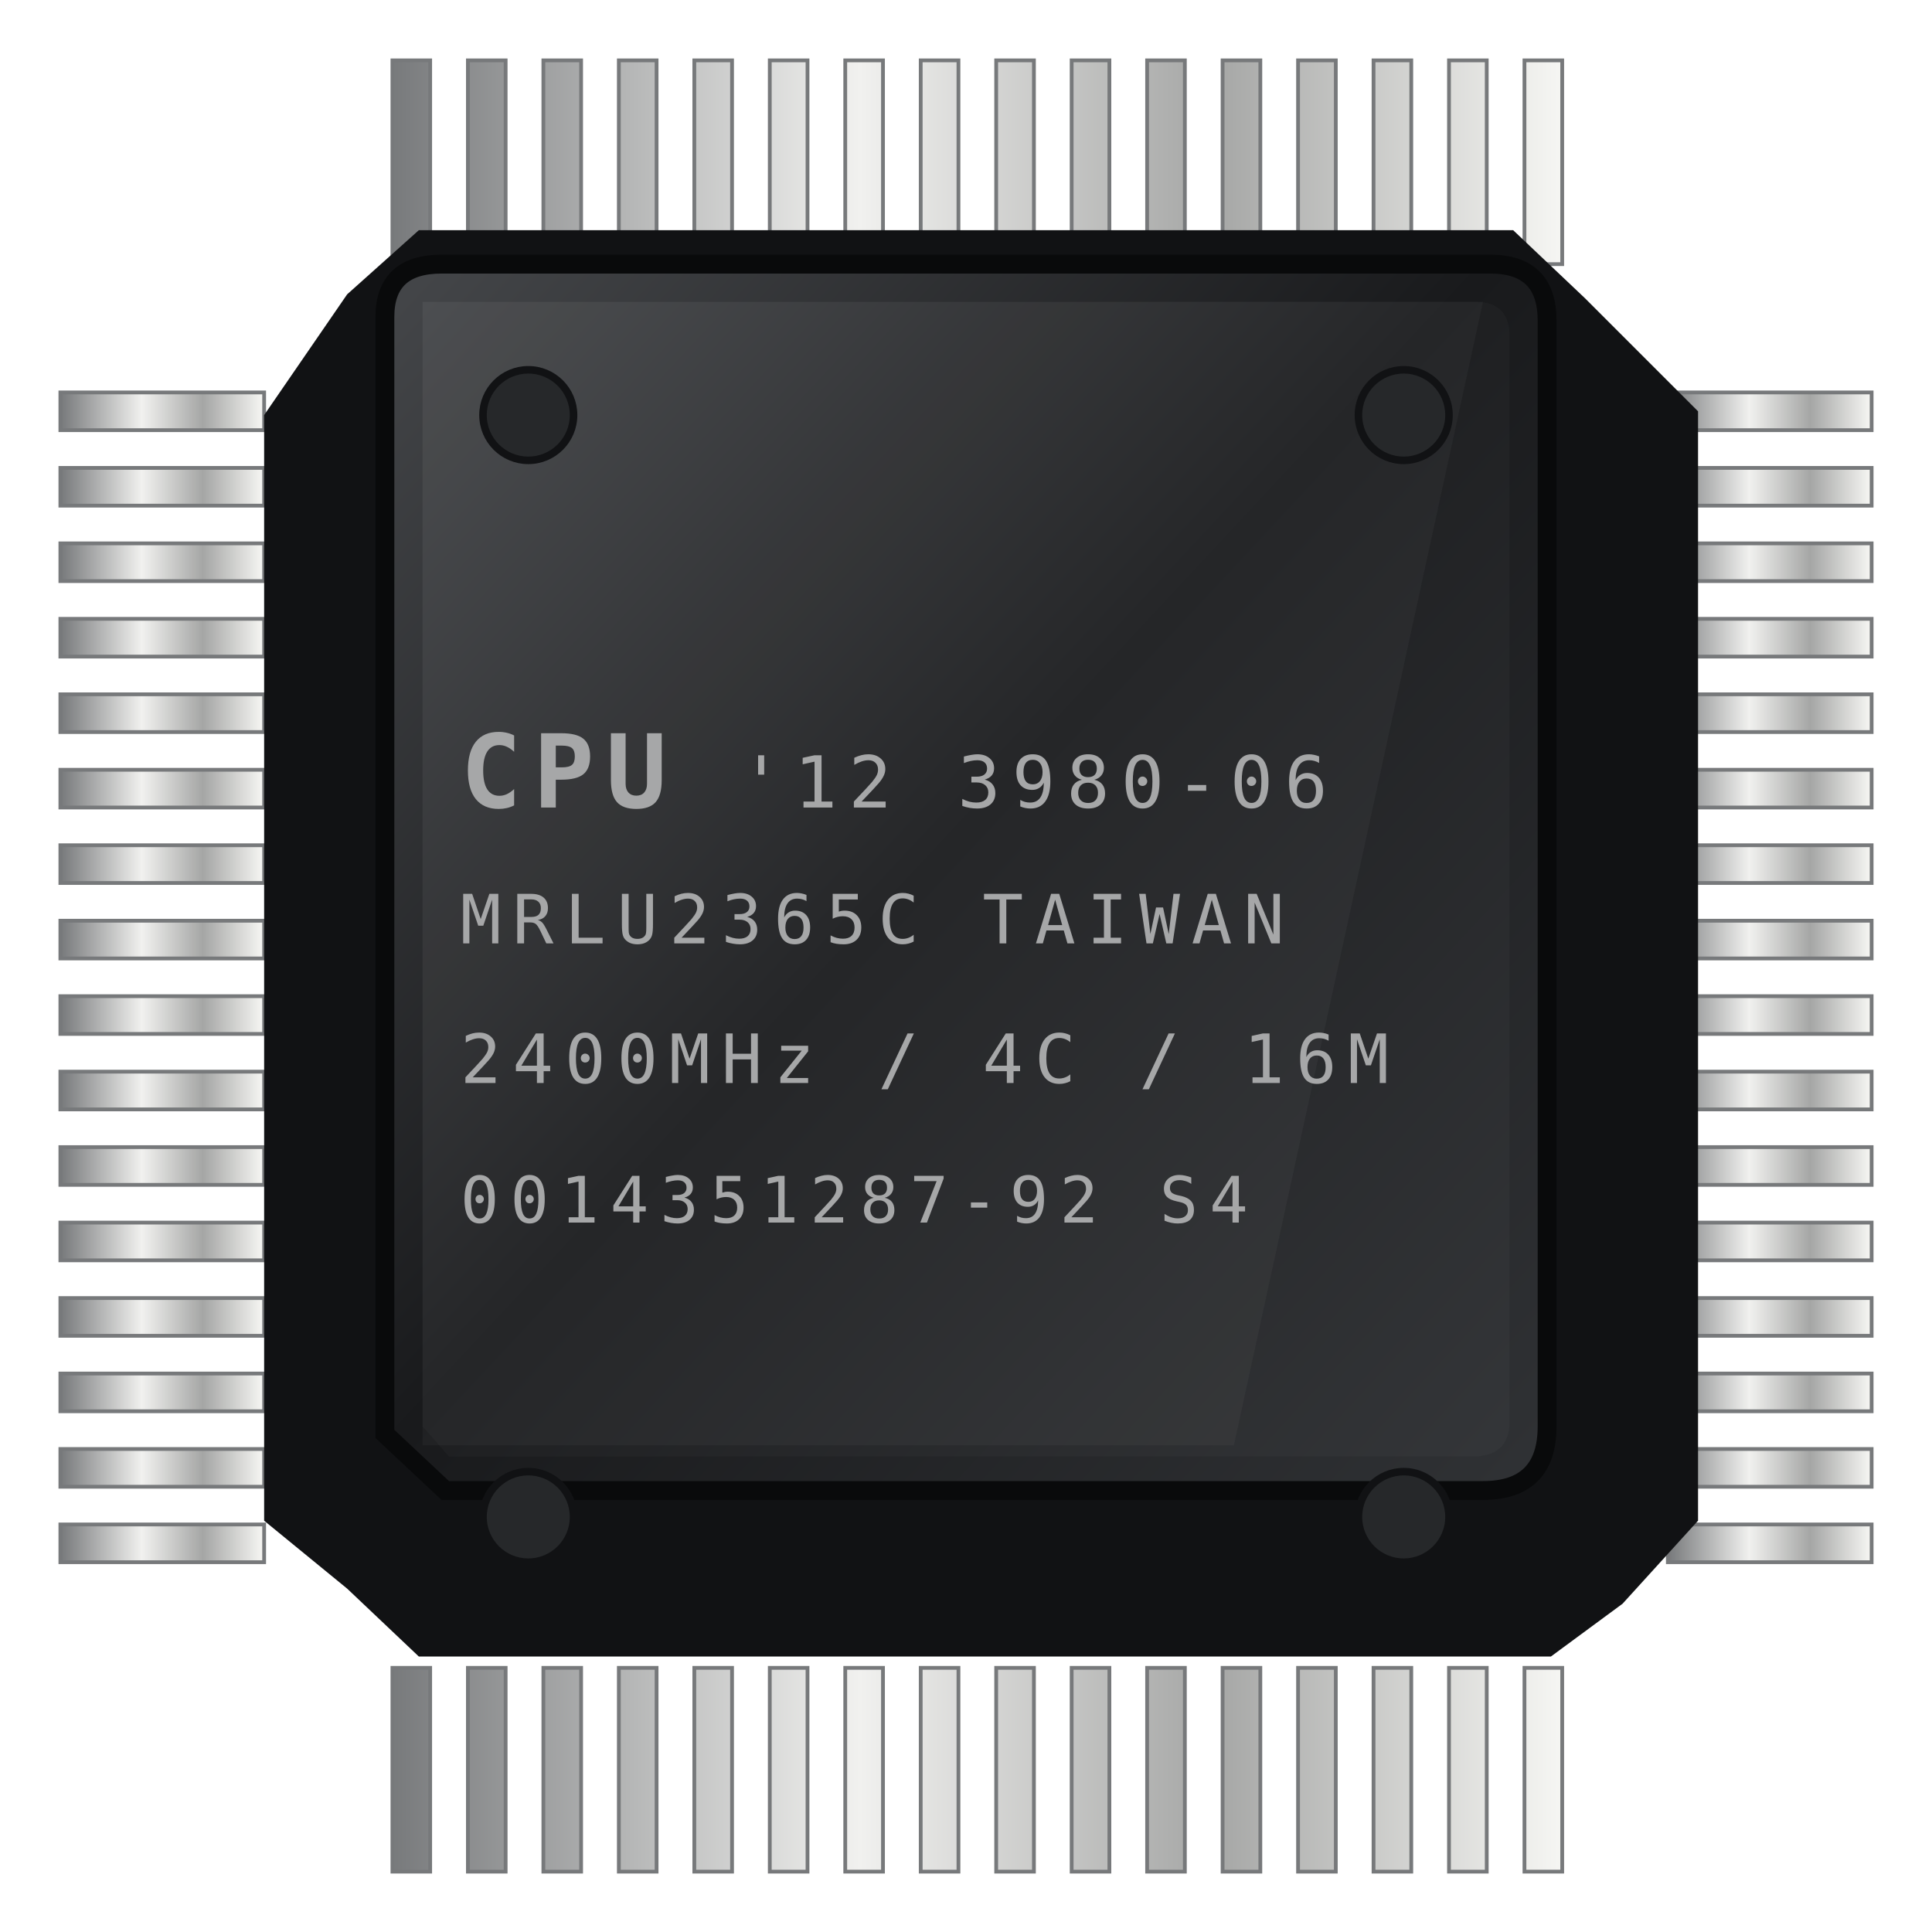
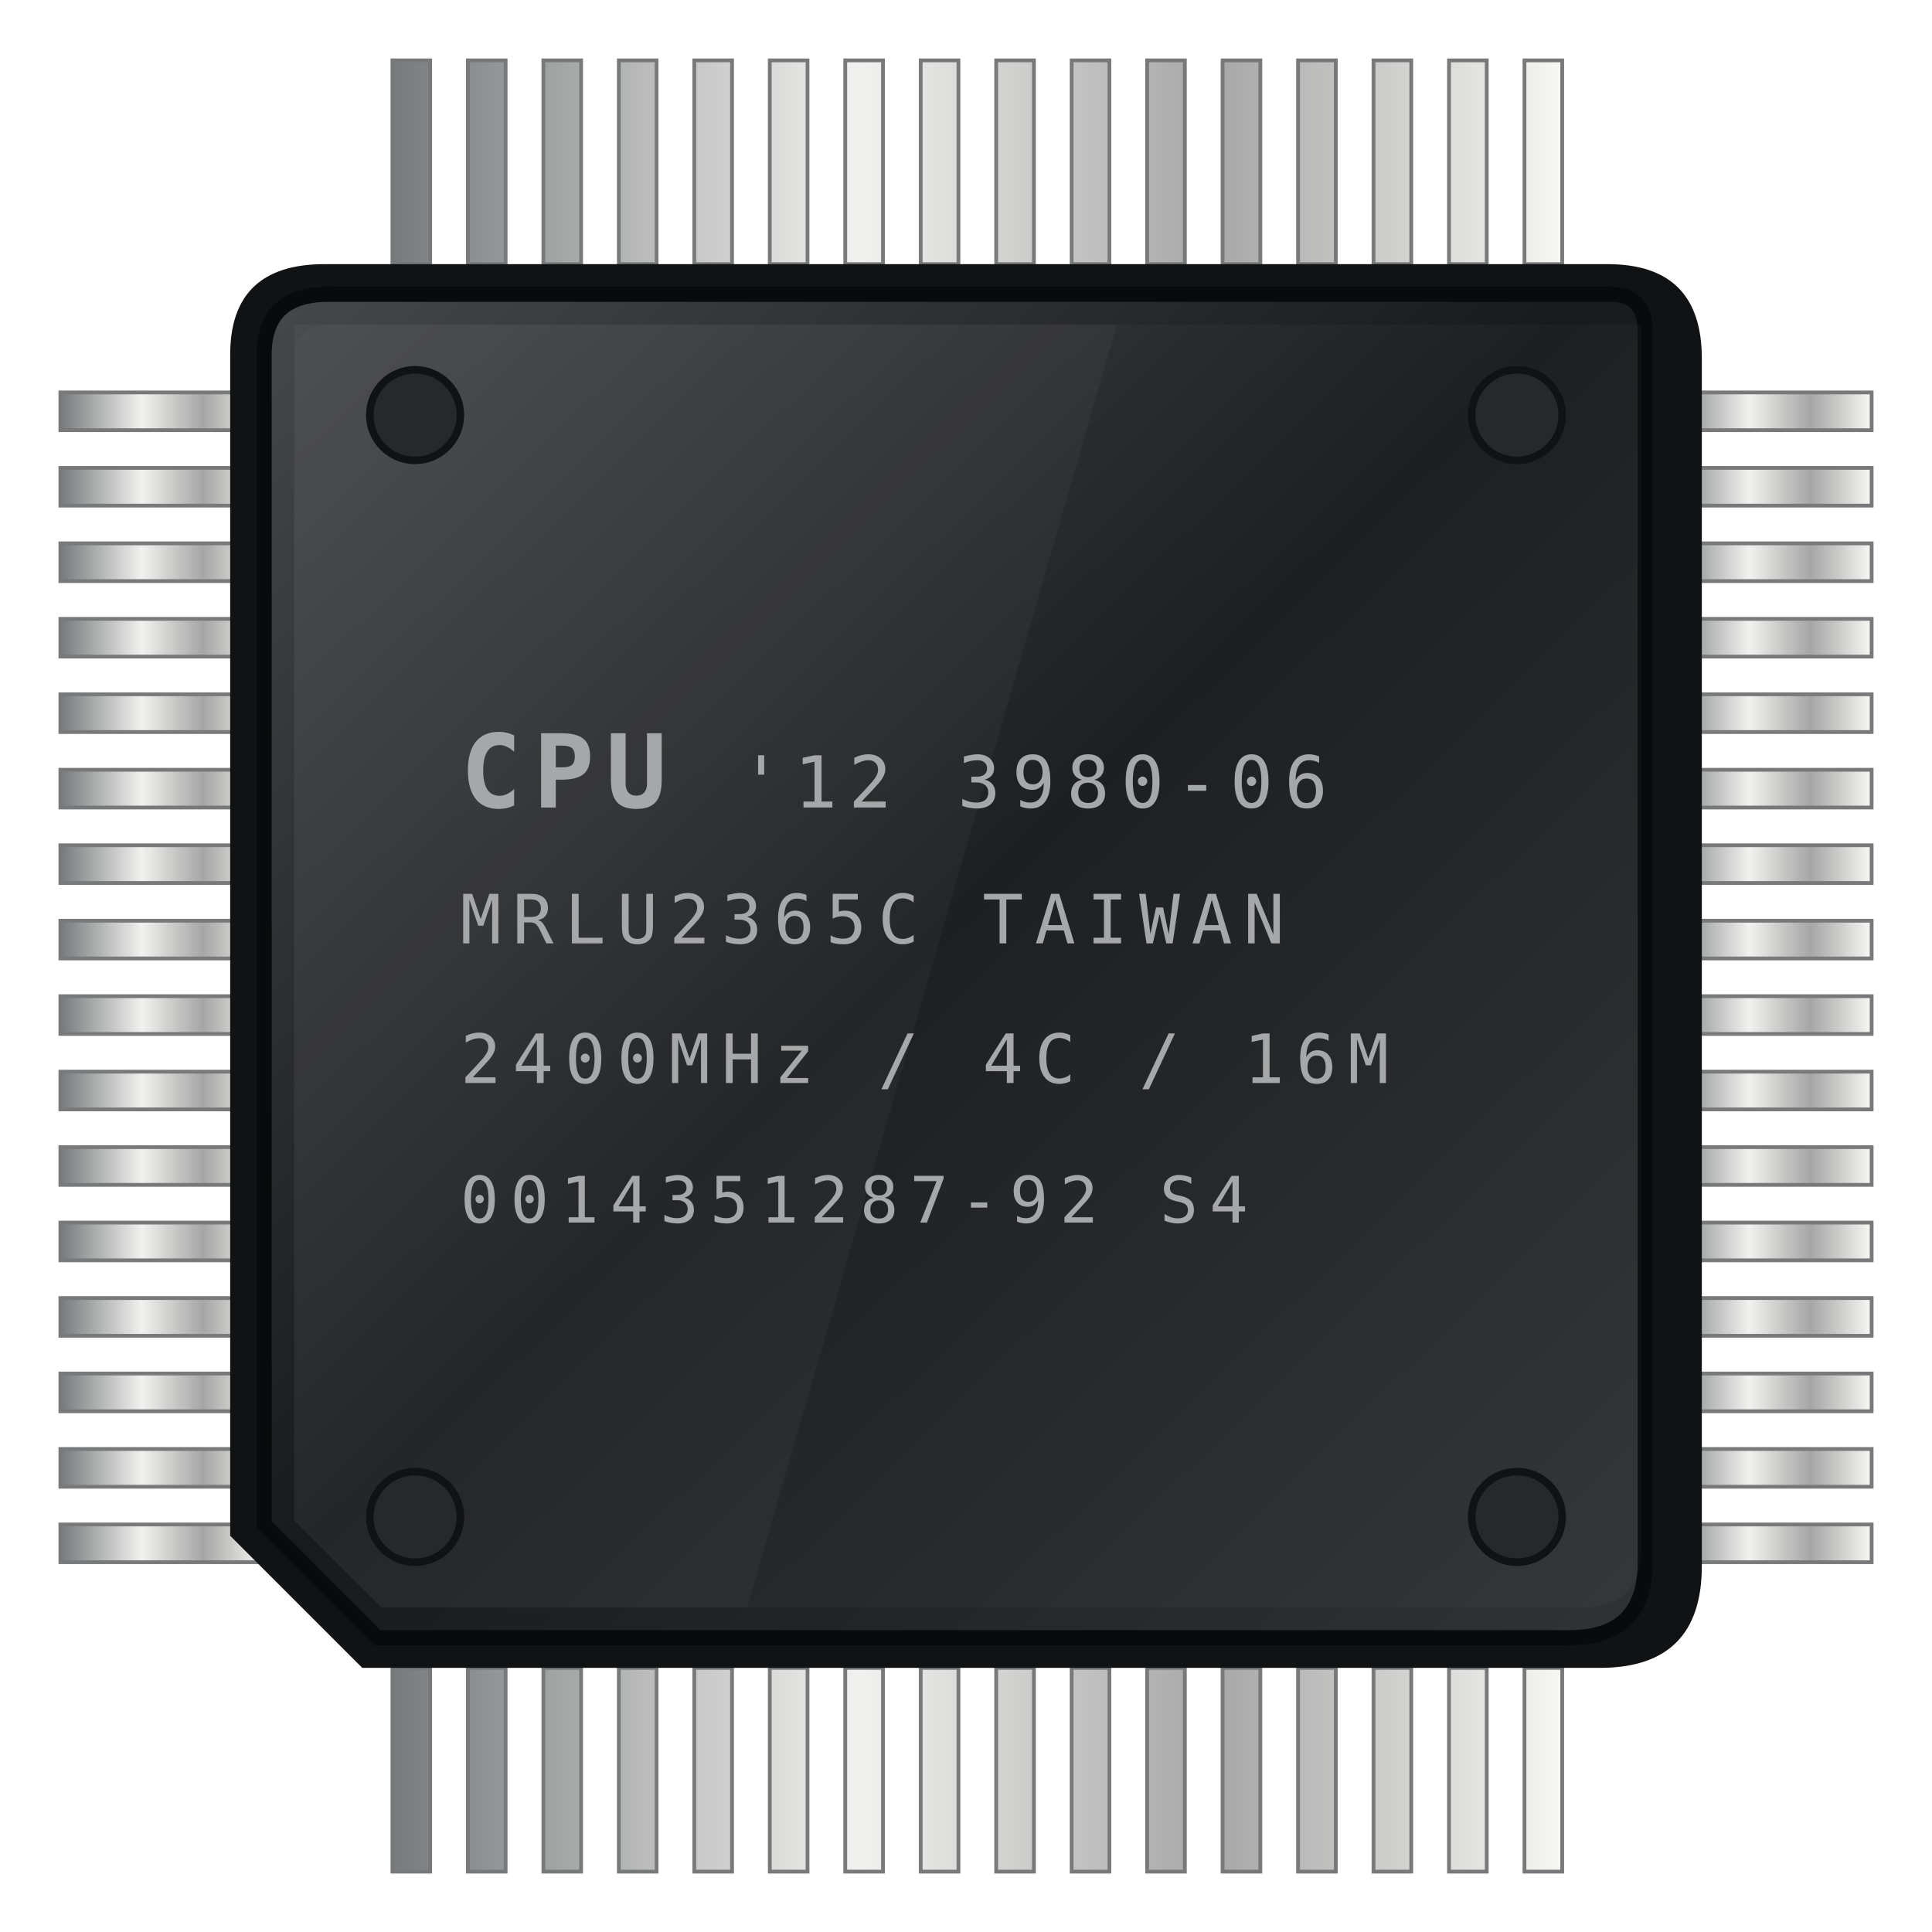
<svg xmlns="http://www.w3.org/2000/svg" viewBox="0 0 512 512">
  <defs>
    <linearGradient id="package" x1="0" y1="0" x2="1" y2="1">
      <stop offset="0" stop-color="#45474a" />
      <stop offset="0.48" stop-color="#191a1c" />
      <stop offset="1" stop-color="#303235" />
    </linearGradient>
    <linearGradient id="pins" x1="0" y1="0" x2="1" y2="0">
      <stop offset="0" stop-color="#77797b" />
      <stop offset="0.4" stop-color="#f1f1ef" />
      <stop offset="0.7" stop-color="#a5a6a5" />
      <stop offset="1" stop-color="#f7f7f4" />
    </linearGradient>
  </defs>
  <rect width="512" height="512" fill="#fff" />
  <g fill="url(#pins)" stroke="#77797b" stroke-width="1">
    <path d="M104 16h10v54h-10zM124 16h10v54h-10zM144 16h10v54h-10zM164 16h10v54h-10zM184 16h10v54h-10zM204 16h10v54h-10zM224 16h10v54h-10zM244 16h10v54h-10zM264 16h10v54h-10zM284 16h10v54h-10zM304 16h10v54h-10zM324 16h10v54h-10zM344 16h10v54h-10zM364 16h10v54h-10zM384 16h10v54h-10zM404 16h10v54h-10z" />
    <path d="M104 442h10v54h-10zM124 442h10v54h-10zM144 442h10v54h-10zM164 442h10v54h-10zM184 442h10v54h-10zM204 442h10v54h-10zM224 442h10v54h-10zM244 442h10v54h-10zM264 442h10v54h-10zM284 442h10v54h-10zM304 442h10v54h-10zM324 442h10v54h-10zM344 442h10v54h-10zM364 442h10v54h-10zM384 442h10v54h-10zM404 442h10v54h-10z" />
    <path d="M16 104h54v10H16zM16 124h54v10H16zM16 144h54v10H16zM16 164h54v10H16zM16 184h54v10H16zM16 204h54v10H16zM16 224h54v10H16zM16 244h54v10H16zM16 264h54v10H16zM16 284h54v10H16zM16 304h54v10H16zM16 324h54v10H16zM16 344h54v10H16zM16 364h54v10H16zM16 384h54v10H16zM16 404h54v10H16z" />
    <path d="M442 104h54v10h-54zM442 124h54v10h-54zM442 144h54v10h-54zM442 164h54v10h-54zM442 184h54v10h-54zM442 204h54v10h-54zM442 224h54v10h-54zM442 244h54v10h-54zM442 264h54v10h-54zM442 284h54v10h-54zM442 304h54v10h-54zM442 324h54v10h-54zM442 344h54v10h-54zM442 364h54v10h-54zM442 384h54v10h-54zM442 404h54v10h-54z" />
  </g>
-   <path d="M92 78 111 61h290l19 18 30 30v294l-20 22-19 14H111l-19-18-22-18V110z" fill="#111214" />
-   <path d="M102 84q0-14 15-14h278q15 0 15 15v293q0 17-17 17H118l-16-15z" fill="url(#package)" stroke="#090a0b" stroke-width="5" />
-   <path d="M112 80h279q9 0 9 9v288q0 9-10 9H119l-7-8z" fill="#fff" opacity=".025" />
-   <path d="M112 80h281l-66 303H112z" fill="#fff" opacity=".035" />
+   <path d="M61 94Q61 70 86 70h340q25 0 25 25v320q0 27-27 27H96l-35-35z" fill="#111214" />
+   <path d="M70 94Q70 78 87 78h340q9 0 9 10v326q0 20-20 20H100l-30-30z" fill="url(#package)" stroke="#090a0b" stroke-width="4" />
+   <path d="M78 96q0-10 10-10h347v324q0 16-16 16H101l-23-23z" fill="#fff" opacity=".025" />
+   <path d="M78 86h218l-98 340h-97l-23-23z" fill="#fff" opacity=".035" />
  <g fill="#26282a" stroke="#111214" stroke-width="2">
-     <circle cx="140" cy="110" r="12" />
-     <circle cx="372" cy="110" r="12" />
-     <circle cx="140" cy="402" r="12" />
-     <circle cx="372" cy="402" r="12" />
+     <circle cx="110" cy="110" r="12" />
+     <circle cx="402" cy="110" r="12" />
+     <circle cx="110" cy="402" r="12" />
+     <circle cx="402" cy="402" r="12" />
  </g>
  <g fill="#a6a7a8" font-family="monospace" letter-spacing="3">
    <text x="122" y="214" font-size="27" font-weight="bold">CPU</text>
    <text x="196" y="214" font-size="19">'12 3980-06</text>
    <text x="122" y="250" font-size="18">MRLU2365C TAIWAN</text>
    <text x="122" y="287" font-size="18">2400MHz / 4C / 16M</text>
    <text x="122" y="324" font-size="17">0014351287-92 S4</text>
  </g>
</svg>
